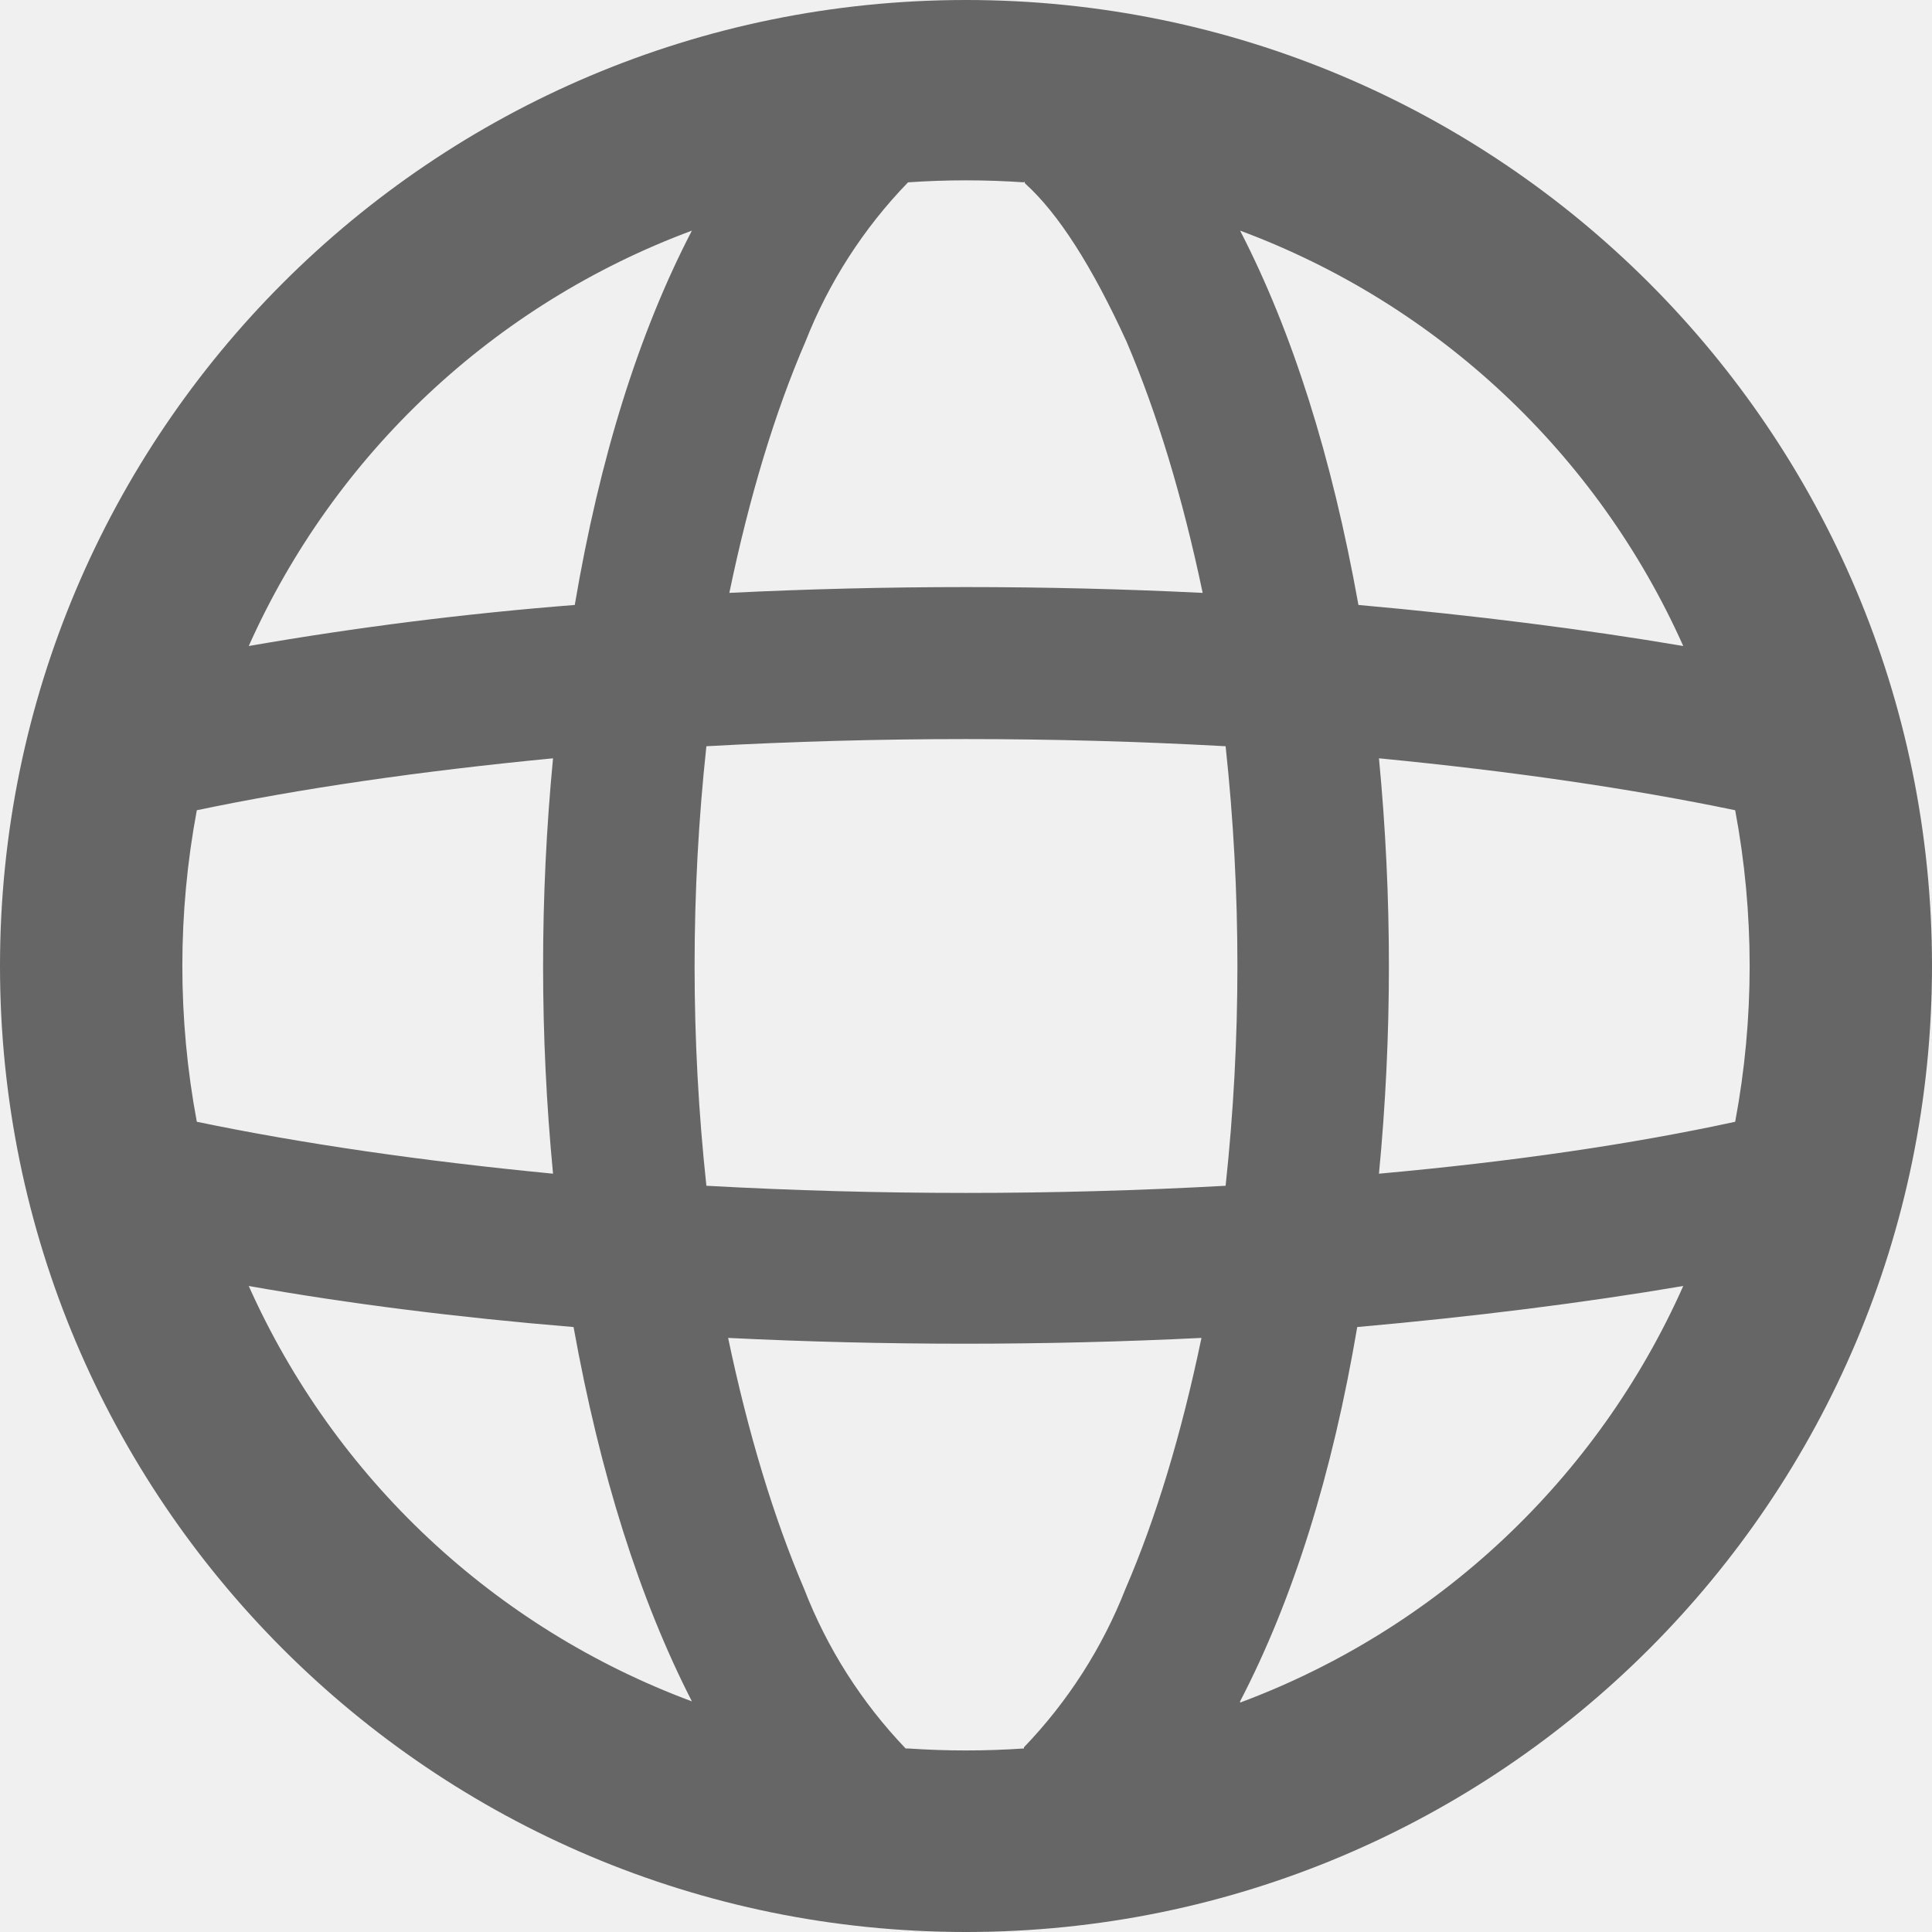
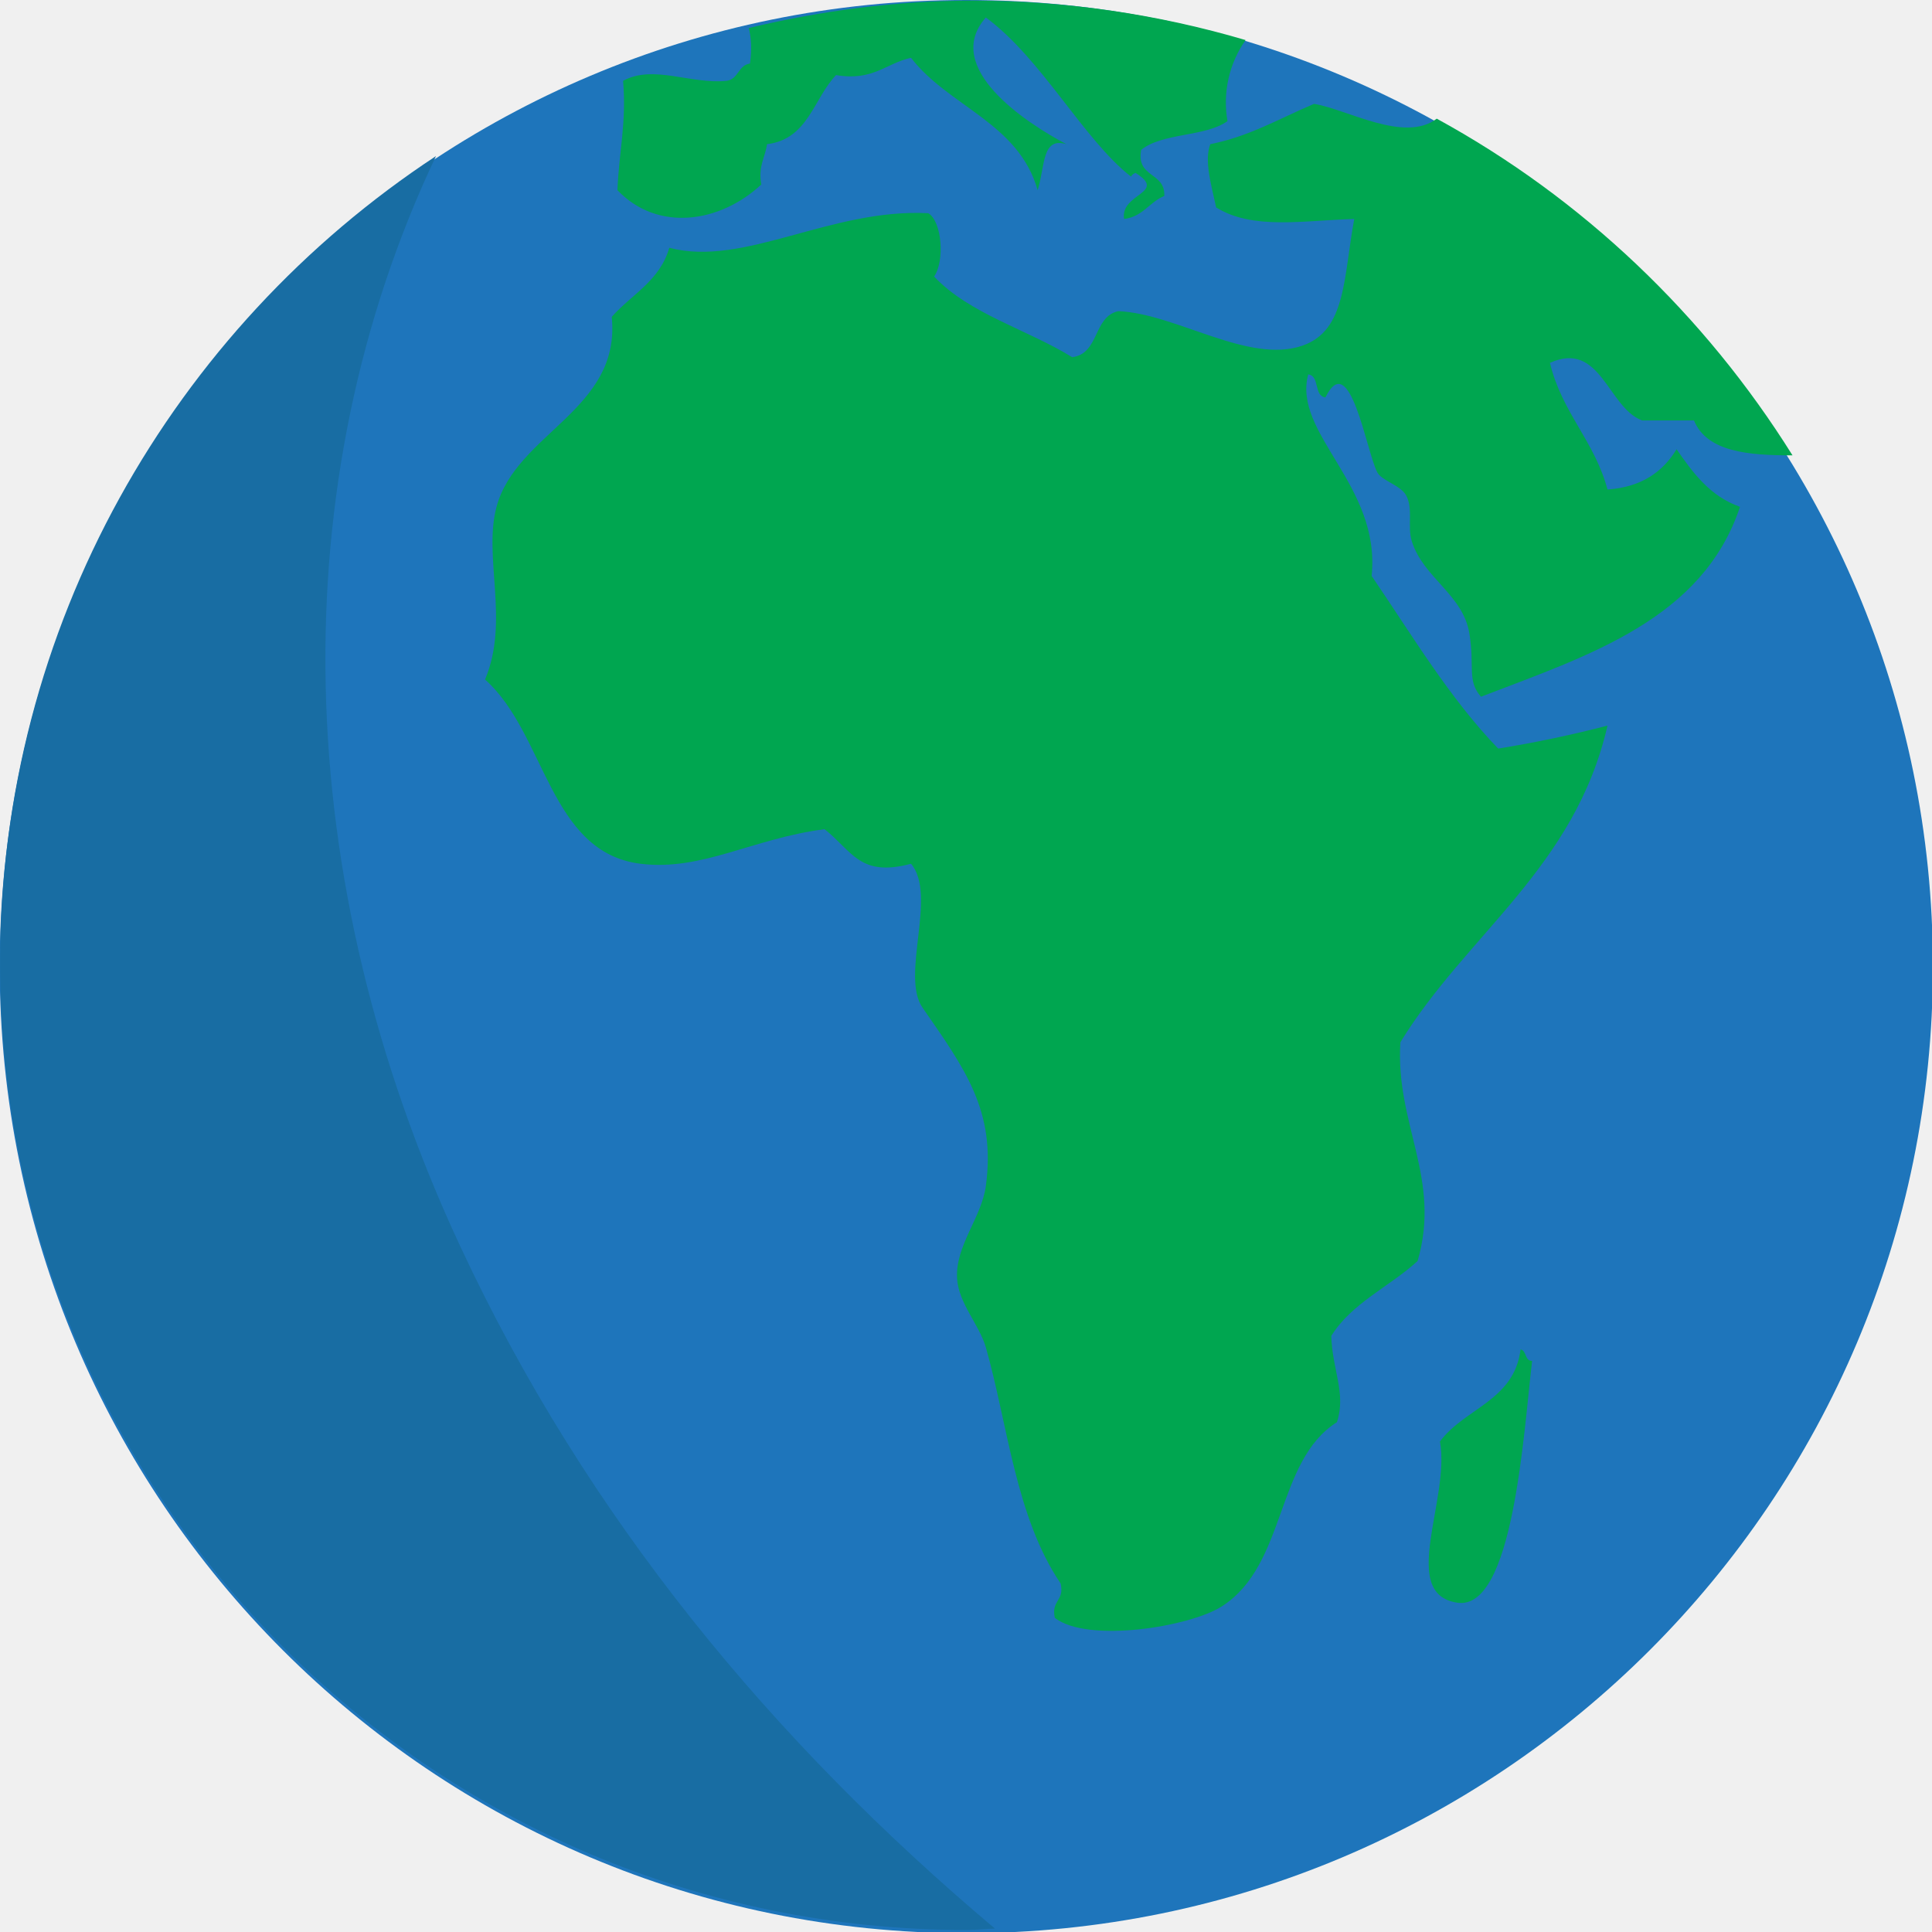
- <svg xmlns="http://www.w3.org/2000/svg" fill="none" viewBox="0 0 16 16">
-   <g clip-path="url(#a)">
-     <path fill-rule="evenodd" clip-rule="evenodd" d="M10.27 14.1a6.5 6.5 0 0 0 3.67-3.45q-1.24.21-2.7.34-.31 1.83-.97 3.1M8 16A8 8 0 1 0 8 0a8 8 0 0 0 0 16m.48-1.52a7 7 0 0 1-.96 0H7.5a4 4 0 0 1-.84-1.32q-.38-.89-.63-2.08a40 40 0 0 0 3.92 0q-.25 1.2-.63 2.08a4 4 0 0 1-.84 1.31zm2.94-4.76q1.66-.15 2.95-.43a7 7 0 0 0 0-2.58q-1.3-.27-2.95-.43a18 18 0 0 1 0 3.44m-1.27-3.54a17 17 0 0 1 0 3.64 39 39 0 0 1-4.3 0 17 17 0 0 1 0-3.64 39 39 0 0 1 4.3 0m1.1-1.17q1.45.13 2.69.34a6.5 6.5 0 0 0-3.67-3.44q.65 1.26.98 3.1M8.48 1.5l.01.02q.41.37.84 1.31.38.89.63 2.08a40 40 0 0 0-3.92 0q.25-1.2.63-2.08a4 4 0 0 1 .85-1.32 7 7 0 0 1 .96 0m-2.75.4a6.5 6.5 0 0 0-3.67 3.44 29 29 0 0 1 2.7-.34q.31-1.83.97-3.1M4.58 6.28q-1.66.16-2.95.43a7 7 0 0 0 0 2.58q1.3.27 2.95.43a18 18 0 0 1 0-3.44m.17 4.71q-1.45-.12-2.69-.34a6.5 6.5 0 0 0 3.67 3.44q-.65-1.27-.98-3.1" fill="#666" />
+ <svg xmlns="http://www.w3.org/2000/svg" width="88" height="88" viewBox="0 0 88 88" fill="none">
+   <g clip-path="url(#clip0_24_137)">
+     <path d="M88.041 44.028C88.041 68.346 68.331 88.055 44.014 88.055C19.698 88.055 -0.014 68.351 -0.014 44.028C-0.014 19.715 19.694 0 44.014 0C68.324 0 88.041 19.708 88.041 44.028Z" fill="#1E75BB" />
+     <path d="M20.954 56.746C13.153 40.011 12.803 22 19.858 7.109C7.904 14.976 0.003 28.5 0.003 43.882C0.003 68.199 19.708 87.909 44.03 87.909C44.465 87.909 44.89 87.856 45.319 87.845C35.226 79.351 26.722 69.131 20.959 56.757" fill="#186DA3" />
+     <path d="M69.259 61.464C68.975 63.803 66.698 64.145 65.589 65.658C66.062 68.309 63.696 72.601 66.377 73.001C68.922 73.384 69.394 65.31 69.785 61.988C69.438 61.982 69.546 61.526 69.259 61.461M65.442 5.405C63.966 6.531 61.346 4.967 59.852 4.731C58.315 5.376 56.95 6.2 55.128 6.567C54.834 7.33 55.187 8.463 55.393 9.449C57.057 10.482 59.341 10.043 61.684 9.974C61.19 12.613 61.331 15.052 59.324 15.744C56.858 16.592 53.588 14.289 50.94 14.172C49.783 14.42 50.086 16.115 48.834 16.268C46.78 15.001 44.16 14.303 42.547 12.596C43.033 11.912 42.916 10.092 42.283 9.712C37.824 9.479 33.892 12.181 30.484 11.286C30.059 12.789 28.765 13.413 27.863 14.433C28.297 18.663 23.518 19.723 22.616 23.085C22.001 25.376 23.22 28.281 22.093 30.951C24.857 33.408 25.009 38.826 29.173 39.343C31.969 39.689 34.29 38.188 37.558 37.769C38.815 38.758 39.157 39.971 41.495 39.343C42.705 40.766 41.005 44.436 42.021 45.899C43.935 48.663 45.374 50.596 44.903 54.026C44.707 55.461 43.511 56.742 43.593 58.224C43.652 59.353 44.606 60.336 44.903 61.368C45.904 64.885 46.256 69.095 48.308 72.121C48.503 72.92 47.862 72.891 48.047 73.693C49.554 74.858 54.209 74.096 55.653 73.168C58.614 71.279 58.087 66.553 60.895 64.778C61.329 63.459 60.677 62.389 60.639 60.848C61.579 59.34 63.293 58.608 64.569 57.438C65.67 53.68 63.547 51.202 63.786 47.472C66.81 42.545 71.735 39.517 73.22 33.05C71.578 33.477 69.916 33.827 68.24 34.097C66.01 31.787 64.318 28.931 62.476 26.232C62.904 22.093 58.861 19.756 59.588 17.054C60.127 17.128 59.828 18.033 60.371 18.102C61.49 15.83 62.226 20.532 62.732 21.512C62.932 21.898 63.792 22.1 64.045 22.56C64.384 23.185 64.09 23.979 64.307 24.657C64.835 26.33 66.634 27.07 66.928 28.853C67.178 30.374 66.808 30.992 67.456 31.736C72.379 29.847 77.55 28.203 79.255 23.085C77.895 22.608 77.12 21.549 76.366 20.463C75.736 21.493 74.774 22.186 73.219 22.297C72.632 20.086 71.136 18.792 70.598 16.527C72.915 15.487 73.235 18.578 74.796 19.15H77.157C77.749 20.581 79.617 20.743 81.647 20.741C77.652 14.348 72.084 9.035 65.442 5.405Z" fill="#00A650" />
+     <path d="M34.155 2.896C33.623 2.971 33.637 3.605 33.103 3.681C31.461 3.851 29.762 2.927 28.38 3.681C28.544 5.588 28.185 6.975 28.124 8.663C29.957 10.582 32.795 10.156 34.676 8.404C34.523 7.552 34.855 7.18 34.937 6.567C36.81 6.343 37.058 4.485 38.081 3.42C39.77 3.706 40.348 2.882 41.495 2.633C43.208 4.857 46.398 5.594 47.263 8.663C47.611 7.579 47.438 6.223 48.573 6.567C46.729 5.598 42.892 3.075 44.903 0.796C47.443 2.661 49.345 6.351 51.516 8.045C51.543 7.981 51.608 7.92 51.722 7.876C53.2 8.795 51.008 8.806 51.2 9.973C52.056 9.873 52.349 9.206 53.032 8.924C53.081 7.825 51.743 8.114 51.979 6.828C52.944 6.039 54.897 6.243 55.91 5.517C55.685 4.225 55.981 2.898 56.734 1.825C52.715 0.64 48.548 0.034 44.359 0.028C40.818 0.028 37.401 0.49 34.105 1.276C34.217 1.723 34.255 2.244 34.16 2.896" fill="#00A650" />
  </g>
  <defs>
-     <clipPath id="a">
-       <path fill="#fff" d="M0 0h16v16H0z" />
+     <clipPath id="clip0_24_137">
+       <rect width="88" height="88" fill="white" />
    </clipPath>
  </defs>
</svg>
